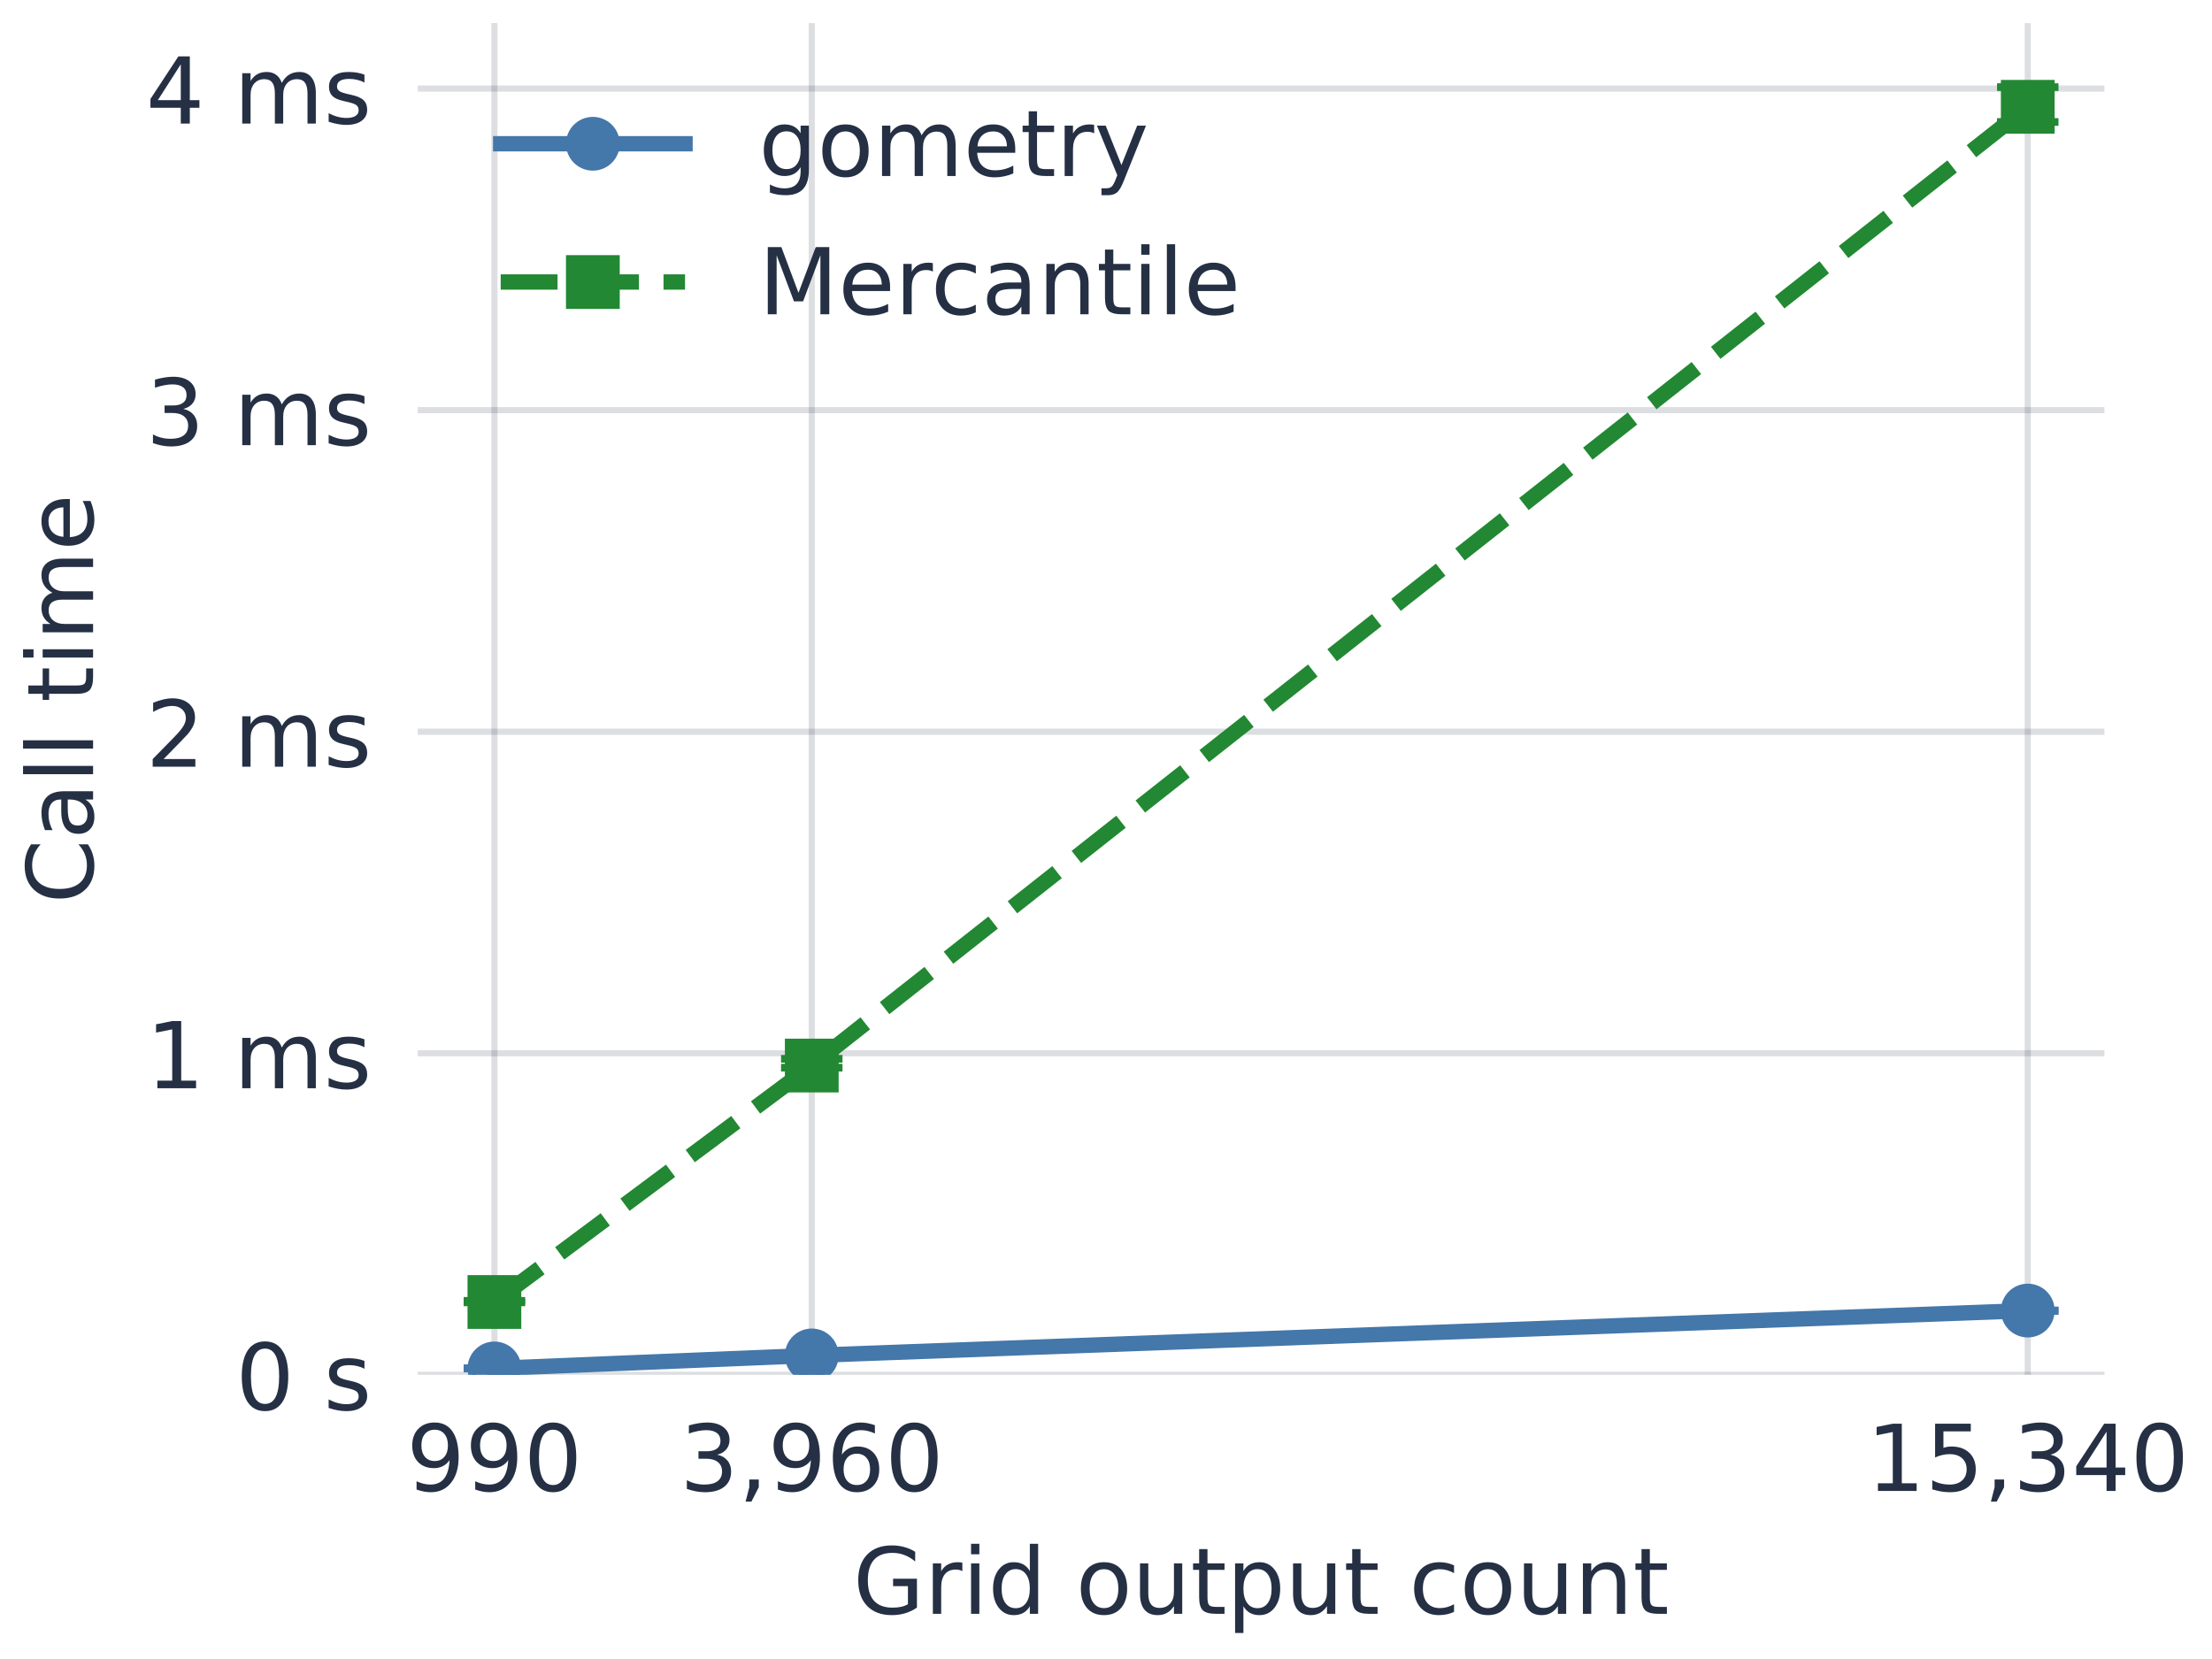
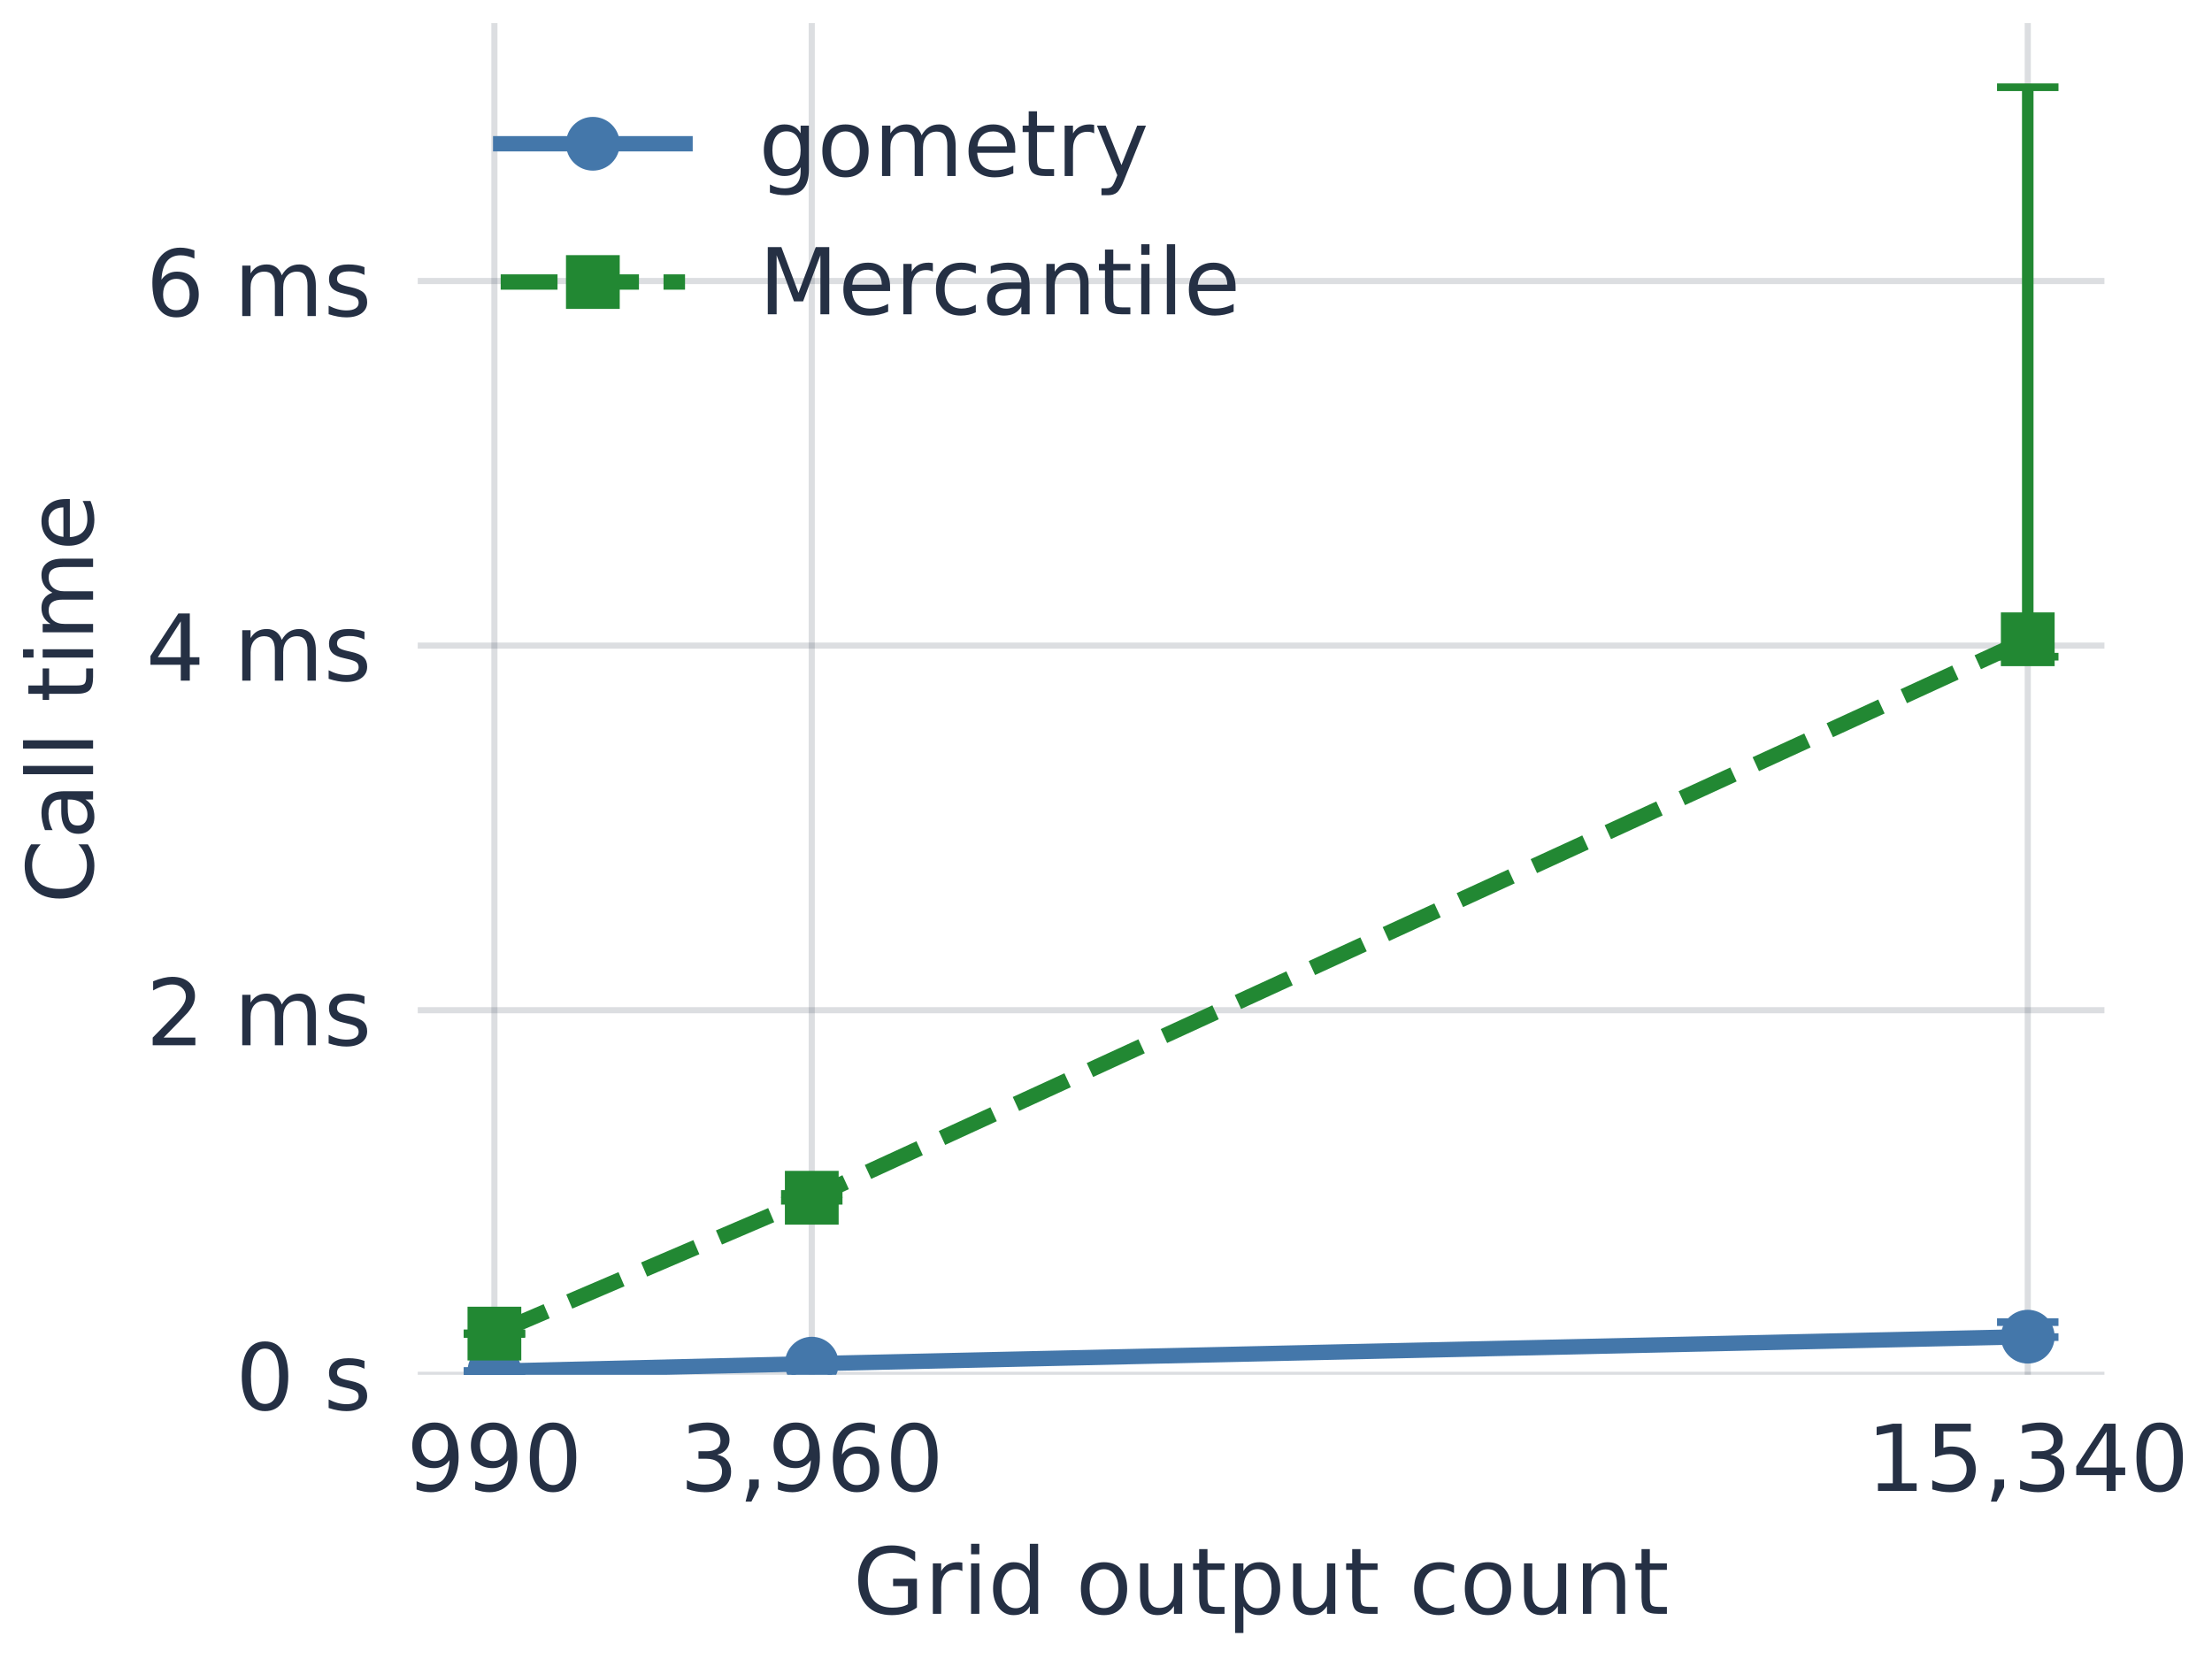
<svg xmlns="http://www.w3.org/2000/svg" xmlns:xlink="http://www.w3.org/1999/xlink" width="288pt" height="216pt" viewBox="0 0 288 216" version="1.1">
  <defs>
    <style type="text/css">*{stroke-linejoin: round; stroke-linecap: butt}</style>
  </defs>
  <g id="figure_1">
    <g id="patch_1">
      <path d="M 0 216 L 288 216 L 288 0 L 0 0 L 0 216 z " style="fill: none" />
    </g>
    <g id="axes_1">
      <g id="patch_2">
        <path d="M 54.39 178.999 L 273.995 178.999 L 273.995 3 L 54.39 3 L 54.39 178.999 z " style="fill: none" />
      </g>
      <g id="matplotlib.axis_1">
        <g id="xtick_1">
          <g id="line2d_1">
            <path d="M 64.372 178.999 L 64.372 3 " clip-path="url(#p5caec38085)" style="fill: none; stroke: #253044; stroke-opacity: 0.16; stroke-width: 0.8; stroke-linecap: square" />
          </g>
          <g id="line2d_2" />
          <g id="text_1">
            <g style="fill: #253044" transform="translate(52.91945 194.116) scale(0.12 -0.12)">
              <defs>
                <path id="DejaVuSans-1c" d="M 703 97 L 703 672 Q 941 559 1184 500 Q 1428 441 1663 441 Q 2288 441 2617 861 Q 2947 1281 2994 2138 Q 2813 1869 2534 1725 Q 2256 1581 1919 1581 Q 1219 1581 811 2004 Q 403 2428 403 3163 Q 403 3881 828 4315 Q 1253 4750 1959 4750 Q 2769 4750 3195 4129 Q 3622 3509 3622 2328 Q 3622 1225 3098 567 Q 2575 -91 1691 -91 Q 1453 -91 1209 -44 Q 966 3 703 97 z M 1959 2075 Q 2384 2075 2632 2365 Q 2881 2656 2881 3163 Q 2881 3666 2632 3958 Q 2384 4250 1959 4250 Q 1534 4250 1286 3958 Q 1038 3666 1038 3163 Q 1038 2656 1286 2365 Q 1534 2075 1959 2075 z " transform="scale(0.015625)" />
                <path id="DejaVuSans-13" d="M 2034 4250 Q 1547 4250 1301 3770 Q 1056 3291 1056 2328 Q 1056 1369 1301 889 Q 1547 409 2034 409 Q 2525 409 2770 889 Q 3016 1369 3016 2328 Q 3016 3291 2770 3770 Q 2525 4250 2034 4250 z M 2034 4750 Q 2819 4750 3233 4129 Q 3647 3509 3647 2328 Q 3647 1150 3233 529 Q 2819 -91 2034 -91 Q 1250 -91 836 529 Q 422 1150 422 2328 Q 422 3509 836 4129 Q 1250 4750 2034 4750 z " transform="scale(0.015625)" />
              </defs>
              <use xlink:href="#DejaVuSans-1c" />
              <use xlink:href="#DejaVuSans-1c" transform="translate(63.625 0)" />
              <use xlink:href="#DejaVuSans-13" transform="translate(127.25 0)" />
            </g>
          </g>
        </g>
        <g id="xtick_2">
          <g id="line2d_3">
            <path d="M 105.691 178.999 L 105.691 3 " clip-path="url(#p5caec38085)" style="fill: none; stroke: #253044; stroke-opacity: 0.16; stroke-width: 0.8; stroke-linecap: square" />
          </g>
          <g id="line2d_4" />
          <g id="text_2">
            <g style="fill: #253044" transform="translate(88.51441 194.116) scale(0.12 -0.12)">
              <defs>
                <path id="DejaVuSans-16" d="M 2597 2516 Q 3050 2419 3304 2112 Q 3559 1806 3559 1356 Q 3559 666 3084 287 Q 2609 -91 1734 -91 Q 1441 -91 1130 -33 Q 819 25 488 141 L 488 750 Q 750 597 1062 519 Q 1375 441 1716 441 Q 2309 441 2620 675 Q 2931 909 2931 1356 Q 2931 1769 2642 2001 Q 2353 2234 1838 2234 L 1294 2234 L 1294 2753 L 1863 2753 Q 2328 2753 2575 2939 Q 2822 3125 2822 3475 Q 2822 3834 2567 4026 Q 2313 4219 1838 4219 Q 1578 4219 1281 4162 Q 984 4106 628 3988 L 628 4550 Q 988 4650 1302 4700 Q 1616 4750 1894 4750 Q 2613 4750 3031 4423 Q 3450 4097 3450 3541 Q 3450 3153 3228 2886 Q 3006 2619 2597 2516 z " transform="scale(0.015625)" />
                <path id="DejaVuSans-f" d="M 750 794 L 1409 794 L 1409 256 L 897 -744 L 494 -744 L 750 256 L 750 794 z " transform="scale(0.015625)" />
                <path id="DejaVuSans-19" d="M 2113 2584 Q 1688 2584 1439 2293 Q 1191 2003 1191 1497 Q 1191 994 1439 701 Q 1688 409 2113 409 Q 2538 409 2786 701 Q 3034 994 3034 1497 Q 3034 2003 2786 2293 Q 2538 2584 2113 2584 z M 3366 4563 L 3366 3988 Q 3128 4100 2886 4159 Q 2644 4219 2406 4219 Q 1781 4219 1451 3797 Q 1122 3375 1075 2522 Q 1259 2794 1537 2939 Q 1816 3084 2150 3084 Q 2853 3084 3261 2657 Q 3669 2231 3669 1497 Q 3669 778 3244 343 Q 2819 -91 2113 -91 Q 1303 -91 875 529 Q 447 1150 447 2328 Q 447 3434 972 4092 Q 1497 4750 2381 4750 Q 2619 4750 2861 4703 Q 3103 4656 3366 4563 z " transform="scale(0.015625)" />
              </defs>
              <use xlink:href="#DejaVuSans-16" />
              <use xlink:href="#DejaVuSans-f" transform="translate(63.625 0)" />
              <use xlink:href="#DejaVuSans-1c" transform="translate(95.40625 0)" />
              <use xlink:href="#DejaVuSans-19" transform="translate(159.0312 0)" />
              <use xlink:href="#DejaVuSans-13" transform="translate(222.6562 0)" />
            </g>
          </g>
        </g>
        <g id="xtick_3">
          <g id="line2d_5">
            <path d="M 264.012 178.999 L 264.012 3 " clip-path="url(#p5caec38085)" style="fill: none; stroke: #253044; stroke-opacity: 0.16; stroke-width: 0.8; stroke-linecap: square" />
          </g>
          <g id="line2d_6" />
          <g id="text_3">
            <g style="fill: #253044" transform="translate(243.0181 194.116) scale(0.12 -0.12)">
              <defs>
                <path id="DejaVuSans-14" d="M 794 531 L 1825 531 L 1825 4091 L 703 3866 L 703 4441 L 1819 4666 L 2450 4666 L 2450 531 L 3481 531 L 3481 0 L 794 0 L 794 531 z " transform="scale(0.015625)" />
                <path id="DejaVuSans-18" d="M 691 4666 L 3169 4666 L 3169 4134 L 1269 4134 L 1269 2991 Q 1406 3038 1543 3061 Q 1681 3084 1819 3084 Q 2600 3084 3056 2656 Q 3513 2228 3513 1497 Q 3513 744 3044 326 Q 2575 -91 1722 -91 Q 1428 -91 1123 -41 Q 819 9 494 109 L 494 744 Q 775 591 1075 516 Q 1375 441 1709 441 Q 2250 441 2565 725 Q 2881 1009 2881 1497 Q 2881 1984 2565 2268 Q 2250 2553 1709 2553 Q 1456 2553 1204 2497 Q 953 2441 691 2322 L 691 4666 z " transform="scale(0.015625)" />
                <path id="DejaVuSans-17" d="M 2419 4116 L 825 1625 L 2419 1625 L 2419 4116 z M 2253 4666 L 3047 4666 L 3047 1625 L 3713 1625 L 3713 1100 L 3047 1100 L 3047 0 L 2419 0 L 2419 1100 L 313 1100 L 313 1709 L 2253 4666 z " transform="scale(0.015625)" />
              </defs>
              <use xlink:href="#DejaVuSans-14" />
              <use xlink:href="#DejaVuSans-18" transform="translate(63.625 0)" />
              <use xlink:href="#DejaVuSans-f" transform="translate(127.25 0)" />
              <use xlink:href="#DejaVuSans-16" transform="translate(159.0312 0)" />
              <use xlink:href="#DejaVuSans-17" transform="translate(222.6562 0)" />
              <use xlink:href="#DejaVuSans-13" transform="translate(286.2812 0)" />
            </g>
          </g>
        </g>
        <g id="text_4">
          <g style="fill: #253044" transform="translate(111.0697 210.1169) scale(0.12 -0.12)">
            <defs>
              <path id="DejaVuSans-2a" d="M 3809 666 L 3809 1919 L 2778 1919 L 2778 2438 L 4434 2438 L 4434 434 Q 4069 175 3628 42 Q 3188 -91 2688 -91 Q 1594 -91 976 548 Q 359 1188 359 2328 Q 359 3472 976 4111 Q 1594 4750 2688 4750 Q 3144 4750 3555 4637 Q 3966 4525 4313 4306 L 4313 3634 Q 3963 3931 3569 4081 Q 3175 4231 2741 4231 Q 1884 4231 1454 3753 Q 1025 3275 1025 2328 Q 1025 1384 1454 906 Q 1884 428 2741 428 Q 3075 428 3337 486 Q 3600 544 3809 666 z " transform="scale(0.015625)" />
              <path id="DejaVuSans-55" d="M 2631 2963 Q 2534 3019 2420 3045 Q 2306 3072 2169 3072 Q 1681 3072 1420 2755 Q 1159 2438 1159 1844 L 1159 0 L 581 0 L 581 3500 L 1159 3500 L 1159 2956 Q 1341 3275 1631 3429 Q 1922 3584 2338 3584 Q 2397 3584 2469 3576 Q 2541 3569 2628 3553 L 2631 2963 z " transform="scale(0.015625)" />
              <path id="DejaVuSans-4c" d="M 603 3500 L 1178 3500 L 1178 0 L 603 0 L 603 3500 z M 603 4863 L 1178 4863 L 1178 4134 L 603 4134 L 603 4863 z " transform="scale(0.015625)" />
              <path id="DejaVuSans-47" d="M 2906 2969 L 2906 4863 L 3481 4863 L 3481 0 L 2906 0 L 2906 525 Q 2725 213 2448 61 Q 2172 -91 1784 -91 Q 1150 -91 751 415 Q 353 922 353 1747 Q 353 2572 751 3078 Q 1150 3584 1784 3584 Q 2172 3584 2448 3432 Q 2725 3281 2906 2969 z M 947 1747 Q 947 1113 1208 752 Q 1469 391 1925 391 Q 2381 391 2643 752 Q 2906 1113 2906 1747 Q 2906 2381 2643 2742 Q 2381 3103 1925 3103 Q 1469 3103 1208 2742 Q 947 2381 947 1747 z " transform="scale(0.015625)" />
              <path id="DejaVuSans-3" transform="scale(0.015625)" />
              <path id="DejaVuSans-52" d="M 1959 3097 Q 1497 3097 1228 2736 Q 959 2375 959 1747 Q 959 1119 1226 758 Q 1494 397 1959 397 Q 2419 397 2687 759 Q 2956 1122 2956 1747 Q 2956 2369 2687 2733 Q 2419 3097 1959 3097 z M 1959 3584 Q 2709 3584 3137 3096 Q 3566 2609 3566 1747 Q 3566 888 3137 398 Q 2709 -91 1959 -91 Q 1206 -91 779 398 Q 353 888 353 1747 Q 353 2609 779 3096 Q 1206 3584 1959 3584 z " transform="scale(0.015625)" />
              <path id="DejaVuSans-58" d="M 544 1381 L 544 3500 L 1119 3500 L 1119 1403 Q 1119 906 1312 657 Q 1506 409 1894 409 Q 2359 409 2629 706 Q 2900 1003 2900 1516 L 2900 3500 L 3475 3500 L 3475 0 L 2900 0 L 2900 538 Q 2691 219 2414 64 Q 2138 -91 1772 -91 Q 1169 -91 856 284 Q 544 659 544 1381 z M 1991 3584 L 1991 3584 z " transform="scale(0.015625)" />
              <path id="DejaVuSans-57" d="M 1172 4494 L 1172 3500 L 2356 3500 L 2356 3053 L 1172 3053 L 1172 1153 Q 1172 725 1289 603 Q 1406 481 1766 481 L 2356 481 L 2356 0 L 1766 0 Q 1100 0 847 248 Q 594 497 594 1153 L 594 3053 L 172 3053 L 172 3500 L 594 3500 L 594 4494 L 1172 4494 z " transform="scale(0.015625)" />
              <path id="DejaVuSans-53" d="M 1159 525 L 1159 -1331 L 581 -1331 L 581 3500 L 1159 3500 L 1159 2969 Q 1341 3281 1617 3432 Q 1894 3584 2278 3584 Q 2916 3584 3314 3078 Q 3713 2572 3713 1747 Q 3713 922 3314 415 Q 2916 -91 2278 -91 Q 1894 -91 1617 61 Q 1341 213 1159 525 z M 3116 1747 Q 3116 2381 2855 2742 Q 2594 3103 2138 3103 Q 1681 3103 1420 2742 Q 1159 2381 1159 1747 Q 1159 1113 1420 752 Q 1681 391 2138 391 Q 2594 391 2855 752 Q 3116 1113 3116 1747 z " transform="scale(0.015625)" />
              <path id="DejaVuSans-46" d="M 3122 3366 L 3122 2828 Q 2878 2963 2633 3030 Q 2388 3097 2138 3097 Q 1578 3097 1268 2742 Q 959 2388 959 1747 Q 959 1106 1268 751 Q 1578 397 2138 397 Q 2388 397 2633 464 Q 2878 531 3122 666 L 3122 134 Q 2881 22 2623 -34 Q 2366 -91 2075 -91 Q 1284 -91 818 406 Q 353 903 353 1747 Q 353 2603 823 3093 Q 1294 3584 2113 3584 Q 2378 3584 2631 3529 Q 2884 3475 3122 3366 z " transform="scale(0.015625)" />
              <path id="DejaVuSans-51" d="M 3513 2113 L 3513 0 L 2938 0 L 2938 2094 Q 2938 2591 2744 2837 Q 2550 3084 2163 3084 Q 1697 3084 1428 2787 Q 1159 2491 1159 1978 L 1159 0 L 581 0 L 581 3500 L 1159 3500 L 1159 2956 Q 1366 3272 1645 3428 Q 1925 3584 2291 3584 Q 2894 3584 3203 3211 Q 3513 2838 3513 2113 z " transform="scale(0.015625)" />
            </defs>
            <use xlink:href="#DejaVuSans-2a" />
            <use xlink:href="#DejaVuSans-55" transform="translate(77.48438 0)" />
            <use xlink:href="#DejaVuSans-4c" transform="translate(118.5938 0)" />
            <use xlink:href="#DejaVuSans-47" transform="translate(146.375 0)" />
            <use xlink:href="#DejaVuSans-3" transform="translate(209.8594 0)" />
            <use xlink:href="#DejaVuSans-52" transform="translate(241.6406 0)" />
            <use xlink:href="#DejaVuSans-58" transform="translate(302.8281 0)" />
            <use xlink:href="#DejaVuSans-57" transform="translate(366.2031 0)" />
            <use xlink:href="#DejaVuSans-53" transform="translate(405.4062 0)" />
            <use xlink:href="#DejaVuSans-58" transform="translate(468.8906 0)" />
            <use xlink:href="#DejaVuSans-57" transform="translate(532.2656 0)" />
            <use xlink:href="#DejaVuSans-3" transform="translate(571.4688 0)" />
            <use xlink:href="#DejaVuSans-46" transform="translate(603.25 0)" />
            <use xlink:href="#DejaVuSans-52" transform="translate(658.2344 0)" />
            <use xlink:href="#DejaVuSans-58" transform="translate(719.4219 0)" />
            <use xlink:href="#DejaVuSans-51" transform="translate(782.7969 0)" />
            <use xlink:href="#DejaVuSans-57" transform="translate(846.1719 0)" />
          </g>
        </g>
      </g>
      <g id="matplotlib.axis_2">
        <g id="ytick_1">
          <g id="line2d_7">
            <path d="M 54.39 178.999 L 273.995 178.999 " clip-path="url(#p5caec38085)" style="fill: none; stroke: #253044; stroke-opacity: 0.16; stroke-width: 0.8; stroke-linecap: square" />
          </g>
          <g id="line2d_8" />
          <g id="text_5">
            <g style="fill: #253044" transform="translate(30.68993 183.5574) scale(0.12 -0.12)">
              <defs>
                <path id="DejaVuSans-56" d="M 2834 3397 L 2834 2853 Q 2591 2978 2328 3040 Q 2066 3103 1784 3103 Q 1356 3103 1142 2972 Q 928 2841 928 2578 Q 928 2378 1081 2264 Q 1234 2150 1697 2047 L 1894 2003 Q 2506 1872 2764 1633 Q 3022 1394 3022 966 Q 3022 478 2636 193 Q 2250 -91 1575 -91 Q 1294 -91 989 -36 Q 684 19 347 128 L 347 722 Q 666 556 975 473 Q 1284 391 1588 391 Q 1994 391 2212 530 Q 2431 669 2431 922 Q 2431 1156 2273 1281 Q 2116 1406 1581 1522 L 1381 1569 Q 847 1681 609 1914 Q 372 2147 372 2553 Q 372 3047 722 3315 Q 1072 3584 1716 3584 Q 2034 3584 2315 3537 Q 2597 3491 2834 3397 z " transform="scale(0.015625)" />
              </defs>
              <use xlink:href="#DejaVuSans-13" />
              <use xlink:href="#DejaVuSans-3" transform="translate(63.625 0)" />
              <use xlink:href="#DejaVuSans-56" transform="translate(95.40625 0)" />
            </g>
          </g>
        </g>
        <g id="ytick_2">
          <g id="line2d_9">
-             <path d="M 54.39 137.132 L 273.995 137.132 " clip-path="url(#p5caec38085)" style="fill: none; stroke: #253044; stroke-opacity: 0.16; stroke-width: 0.8; stroke-linecap: square" />
+             <path d="M 54.39 131.529 L 273.995 131.529 " clip-path="url(#p5caec38085)" style="fill: none; stroke: #253044; stroke-opacity: 0.16; stroke-width: 0.8; stroke-linecap: square" />
          </g>
          <g id="line2d_10" />
          <g id="text_6">
-             <g style="fill: #253044" transform="translate(19.00118 141.6908) scale(0.12 -0.12)">
-               <defs>
+             <g style="fill: #253044" transform="translate(19.00118 136.088) scale(0.12 -0.12)">
+               <defs>
+                 <path id="DejaVuSans-15" d="M 1228 531 L 3431 531 L 3431 0 L 469 0 L 469 531 Q 828 903 1448 1529 Q 2069 2156 2228 2338 Q 2531 2678 2651 2914 Q 2772 3150 2772 3378 Q 2772 3750 2511 3984 Q 2250 4219 1831 4219 Q 1534 4219 1204 4116 Q 875 4013 500 3803 L 500 4441 Q 881 4594 1212 4672 Q 1544 4750 1819 4750 Q 2544 4750 2975 4387 Q 3406 4025 3406 3419 Q 3406 3131 3298 2873 Q 3191 2616 2906 2266 Q 2828 2175 2409 1742 Q 1991 1309 1228 531 z " transform="scale(0.015625)" />
                <path id="DejaVuSans-50" d="M 3328 2828 Q 3544 3216 3844 3400 Q 4144 3584 4550 3584 Q 5097 3584 5394 3201 Q 5691 2819 5691 2113 L 5691 0 L 5113 0 L 5113 2094 Q 5113 2597 4934 2840 Q 4756 3084 4391 3084 Q 3944 3084 3684 2787 Q 3425 2491 3425 1978 L 3425 0 L 2847 0 L 2847 2094 Q 2847 2600 2669 2842 Q 2491 3084 2119 3084 Q 1678 3084 1418 2786 Q 1159 2488 1159 1978 L 1159 0 L 581 0 L 581 3500 L 1159 3500 L 1159 2956 Q 1356 3278 1631 3431 Q 1906 3584 2284 3584 Q 2666 3584 2933 3390 Q 3200 3197 3328 2828 z " transform="scale(0.015625)" />
-               </defs>
-               <use xlink:href="#DejaVuSans-14" />
-               <use xlink:href="#DejaVuSans-3" transform="translate(63.625 0)" />
-               <use xlink:href="#DejaVuSans-50" transform="translate(95.40625 0)" />
-               <use xlink:href="#DejaVuSans-56" transform="translate(192.8125 0)" />
-             </g>
-           </g>
-         </g>
-         <g id="ytick_3">
-           <g id="line2d_11">
-             <path d="M 54.39 95.266 L 273.995 95.266 " clip-path="url(#p5caec38085)" style="fill: none; stroke: #253044; stroke-opacity: 0.16; stroke-width: 0.8; stroke-linecap: square" />
-           </g>
-           <g id="line2d_12" />
-           <g id="text_7">
-             <g style="fill: #253044" transform="translate(19.00118 99.82419) scale(0.12 -0.12)">
-               <defs>
-                 <path id="DejaVuSans-15" d="M 1228 531 L 3431 531 L 3431 0 L 469 0 L 469 531 Q 828 903 1448 1529 Q 2069 2156 2228 2338 Q 2531 2678 2651 2914 Q 2772 3150 2772 3378 Q 2772 3750 2511 3984 Q 2250 4219 1831 4219 Q 1534 4219 1204 4116 Q 875 4013 500 3803 L 500 4441 Q 881 4594 1212 4672 Q 1544 4750 1819 4750 Q 2544 4750 2975 4387 Q 3406 4025 3406 3419 Q 3406 3131 3298 2873 Q 3191 2616 2906 2266 Q 2828 2175 2409 1742 Q 1991 1309 1228 531 z " transform="scale(0.015625)" />
              </defs>
              <use xlink:href="#DejaVuSans-15" />
              <use xlink:href="#DejaVuSans-3" transform="translate(63.625 0)" />
              <use xlink:href="#DejaVuSans-50" transform="translate(95.40625 0)" />
              <use xlink:href="#DejaVuSans-56" transform="translate(192.8125 0)" />
            </g>
          </g>
        </g>
-         <g id="ytick_4">
-           <g id="line2d_13">
-             <path d="M 54.39 53.399 L 273.995 53.399 " clip-path="url(#p5caec38085)" style="fill: none; stroke: #253044; stroke-opacity: 0.16; stroke-width: 0.8; stroke-linecap: square" />
-           </g>
-           <g id="line2d_14" />
-           <g id="text_8">
-             <g style="fill: #253044" transform="translate(19.00118 57.95758) scale(0.12 -0.12)">
-               <use xlink:href="#DejaVuSans-16" />
-               <use xlink:href="#DejaVuSans-3" transform="translate(63.625 0)" />
-               <use xlink:href="#DejaVuSans-50" transform="translate(95.40625 0)" />
-               <use xlink:href="#DejaVuSans-56" transform="translate(192.8125 0)" />
-             </g>
-           </g>
-         </g>
-         <g id="ytick_5">
-           <g id="line2d_15">
-             <path d="M 54.39 11.532 L 273.995 11.532 " clip-path="url(#p5caec38085)" style="fill: none; stroke: #253044; stroke-opacity: 0.16; stroke-width: 0.8; stroke-linecap: square" />
-           </g>
-           <g id="line2d_16" />
-           <g id="text_9">
-             <g style="fill: #253044" transform="translate(19.00118 16.09097) scale(0.12 -0.12)">
+         <g id="ytick_3">
+           <g id="line2d_11">
+             <path d="M 54.39 84.06 L 273.995 84.06 " clip-path="url(#p5caec38085)" style="fill: none; stroke: #253044; stroke-opacity: 0.16; stroke-width: 0.8; stroke-linecap: square" />
+           </g>
+           <g id="line2d_12" />
+           <g id="text_7">
+             <g style="fill: #253044" transform="translate(19.00118 88.61861) scale(0.12 -0.12)">
              <use xlink:href="#DejaVuSans-17" />
              <use xlink:href="#DejaVuSans-3" transform="translate(63.625 0)" />
              <use xlink:href="#DejaVuSans-50" transform="translate(95.40625 0)" />
              <use xlink:href="#DejaVuSans-56" transform="translate(192.8125 0)" />
            </g>
          </g>
        </g>
-         <g id="text_10">
+         <g id="ytick_4">
+           <g id="line2d_13">
+             <path d="M 54.39 36.591 L 273.995 36.591 " clip-path="url(#p5caec38085)" style="fill: none; stroke: #253044; stroke-opacity: 0.16; stroke-width: 0.8; stroke-linecap: square" />
+           </g>
+           <g id="line2d_14" />
+           <g id="text_8">
+             <g style="fill: #253044" transform="translate(19.00118 41.14921) scale(0.12 -0.12)">
+               <use xlink:href="#DejaVuSans-19" />
+               <use xlink:href="#DejaVuSans-3" transform="translate(63.625 0)" />
+               <use xlink:href="#DejaVuSans-50" transform="translate(95.40625 0)" />
+               <use xlink:href="#DejaVuSans-56" transform="translate(192.8125 0)" />
+             </g>
+           </g>
+         </g>
+         <g id="text_9">
          <g style="fill: #253044" transform="translate(12.11837 117.662) rotate(-90) scale(0.12 -0.12)">
            <defs>
              <path id="DejaVuSans-26" d="M 4122 4306 L 4122 3641 Q 3803 3938 3442 4084 Q 3081 4231 2675 4231 Q 1875 4231 1450 3742 Q 1025 3253 1025 2328 Q 1025 1406 1450 917 Q 1875 428 2675 428 Q 3081 428 3442 575 Q 3803 722 4122 1019 L 4122 359 Q 3791 134 3420 21 Q 3050 -91 2638 -91 Q 1578 -91 968 557 Q 359 1206 359 2328 Q 359 3453 968 4101 Q 1578 4750 2638 4750 Q 3056 4750 3426 4639 Q 3797 4528 4122 4306 z " transform="scale(0.015625)" />
              <path id="DejaVuSans-44" d="M 2194 1759 Q 1497 1759 1228 1600 Q 959 1441 959 1056 Q 959 750 1161 570 Q 1363 391 1709 391 Q 2188 391 2477 730 Q 2766 1069 2766 1631 L 2766 1759 L 2194 1759 z M 3341 1997 L 3341 0 L 2766 0 L 2766 531 Q 2569 213 2275 61 Q 1981 -91 1556 -91 Q 1019 -91 701 211 Q 384 513 384 1019 Q 384 1609 779 1909 Q 1175 2209 1959 2209 L 2766 2209 L 2766 2266 Q 2766 2663 2505 2880 Q 2244 3097 1772 3097 Q 1472 3097 1187 3025 Q 903 2953 641 2809 L 641 3341 Q 956 3463 1253 3523 Q 1550 3584 1831 3584 Q 2591 3584 2966 3190 Q 3341 2797 3341 1997 z " transform="scale(0.015625)" />
              <path id="DejaVuSans-4f" d="M 603 4863 L 1178 4863 L 1178 0 L 603 0 L 603 4863 z " transform="scale(0.015625)" />
              <path id="DejaVuSans-48" d="M 3597 1894 L 3597 1613 L 953 1613 Q 991 1019 1311 708 Q 1631 397 2203 397 Q 2534 397 2845 478 Q 3156 559 3463 722 L 3463 178 Q 3153 47 2828 -22 Q 2503 -91 2169 -91 Q 1331 -91 842 396 Q 353 884 353 1716 Q 353 2575 817 3079 Q 1281 3584 2069 3584 Q 2775 3584 3186 3129 Q 3597 2675 3597 1894 z M 3022 2063 Q 3016 2534 2758 2815 Q 2500 3097 2075 3097 Q 1594 3097 1305 2825 Q 1016 2553 972 2059 L 3022 2063 z " transform="scale(0.015625)" />
            </defs>
            <use xlink:href="#DejaVuSans-26" />
            <use xlink:href="#DejaVuSans-44" transform="translate(69.82812 0)" />
            <use xlink:href="#DejaVuSans-4f" transform="translate(131.1094 0)" />
            <use xlink:href="#DejaVuSans-4f" transform="translate(158.8906 0)" />
            <use xlink:href="#DejaVuSans-3" transform="translate(186.6719 0)" />
            <use xlink:href="#DejaVuSans-57" transform="translate(218.4531 0)" />
            <use xlink:href="#DejaVuSans-4c" transform="translate(257.6562 0)" />
            <use xlink:href="#DejaVuSans-50" transform="translate(285.4375 0)" />
            <use xlink:href="#DejaVuSans-48" transform="translate(382.8438 0)" />
          </g>
        </g>
      </g>
-       <g id="line2d_17">
-         <path d="M 64.372 178.169 L 105.691 176.474 L 264.012 170.634 " clip-path="url(#p5caec38085)" style="fill: none; stroke: #4477aa; stroke-width: 2; stroke-linecap: square" />
+       <g id="line2d_15">
+         <path d="M 64.372 178.527 L 105.691 177.547 L 264.012 174.034 " clip-path="url(#p5caec38085)" style="fill: none; stroke: #4477aa; stroke-width: 2; stroke-linecap: square" />
        <defs>
          <path id="m4e5c353c37" d="M 0 3 C 0.796 3 1.559 2.684 2.121 2.121 C 2.684 1.559 3 0.796 3 0 C 3 -0.796 2.684 -1.559 2.121 -2.121 C 1.559 -2.684 0.796 -3 0 -3 C -0.796 -3 -1.559 -2.684 -2.121 -2.121 C -2.684 -1.559 -3 -0.796 -3 0 C -3 0.796 -2.684 1.559 -2.121 2.121 C -1.559 2.684 -0.796 3 0 3 z " style="stroke: #4477aa" />
        </defs>
        <g clip-path="url(#p5caec38085)">
-           <use xlink:href="#m4e5c353c37" x="64.372" y="178.169" style="fill: #4477aa; stroke: #4477aa" />
-           <use xlink:href="#m4e5c353c37" x="105.691" y="176.474" style="fill: #4477aa; stroke: #4477aa" />
-           <use xlink:href="#m4e5c353c37" x="264.012" y="170.634" style="fill: #4477aa; stroke: #4477aa" />
-         </g>
-       </g>
-       <g id="line2d_18">
-         <path d="M 64.372 169.52 L 105.691 138.733 L 264.012 13.906 " clip-path="url(#p5caec38085)" style="fill: none; stroke-dasharray: 7.4,3.2; stroke-dashoffset: 0; stroke: #228833; stroke-width: 2" />
+           <use xlink:href="#m4e5c353c37" x="64.372" y="178.527" style="fill: #4477aa; stroke: #4477aa" />
+           <use xlink:href="#m4e5c353c37" x="105.691" y="177.547" style="fill: #4477aa; stroke: #4477aa" />
+           <use xlink:href="#m4e5c353c37" x="264.012" y="174.034" style="fill: #4477aa; stroke: #4477aa" />
+         </g>
+       </g>
+       <g id="line2d_16">
+         <path d="M 64.372 173.633 L 105.691 155.946 L 264.012 83.233 " clip-path="url(#p5caec38085)" style="fill: none; stroke-dasharray: 7.4,3.2; stroke-dashoffset: 0; stroke: #228833; stroke-width: 2" />
        <defs>
          <path id="m59efee9241" d="M -3 3 L 3 3 L 3 -3 L -3 -3 z " style="stroke: #228833; stroke-linejoin: miter" />
        </defs>
        <g clip-path="url(#p5caec38085)">
-           <use xlink:href="#m59efee9241" x="64.372" y="169.52" style="fill: #228833; stroke: #228833; stroke-linejoin: miter" />
-           <use xlink:href="#m59efee9241" x="105.691" y="138.733" style="fill: #228833; stroke: #228833; stroke-linejoin: miter" />
-           <use xlink:href="#m59efee9241" x="264.012" y="13.906" style="fill: #228833; stroke: #228833; stroke-linejoin: miter" />
+           <use xlink:href="#m59efee9241" x="64.372" y="173.633" style="fill: #228833; stroke: #228833; stroke-linejoin: miter" />
+           <use xlink:href="#m59efee9241" x="105.691" y="155.946" style="fill: #228833; stroke: #228833; stroke-linejoin: miter" />
+           <use xlink:href="#m59efee9241" x="264.012" y="83.233" style="fill: #228833; stroke: #228833; stroke-linejoin: miter" />
        </g>
      </g>
      <g id="LineCollection_1">
-         <path d="M 64.372 178.171 L 64.372 178.163 " clip-path="url(#p5caec38085)" style="fill: none; stroke: #4477aa; stroke-width: 1.5" />
-       </g>
-       <g id="line2d_19">
+         <path d="M 64.372 178.529 L 64.372 178.521 " clip-path="url(#p5caec38085)" style="fill: none; stroke: #4477aa; stroke-width: 1.5" />
+       </g>
+       <g id="line2d_17">
        <defs>
          <path id="m83a3b47bb3" d="M 4 0 L -4 -0 " style="stroke: #4477aa" />
        </defs>
        <g clip-path="url(#p5caec38085)">
-           <use xlink:href="#m83a3b47bb3" x="64.372" y="178.171" style="fill: #4477aa; stroke: #4477aa" />
+           <use xlink:href="#m83a3b47bb3" x="64.372" y="178.529" style="fill: #4477aa; stroke: #4477aa" />
+         </g>
+       </g>
+       <g id="line2d_18">
+         <g clip-path="url(#p5caec38085)">
+           <use xlink:href="#m83a3b47bb3" x="64.372" y="178.521" style="fill: #4477aa; stroke: #4477aa" />
+         </g>
+       </g>
+       <g id="LineCollection_2">
+         <path d="M 105.691 177.563 L 105.691 177.52 " clip-path="url(#p5caec38085)" style="fill: none; stroke: #4477aa; stroke-width: 1.5" />
+       </g>
+       <g id="line2d_19">
+         <g clip-path="url(#p5caec38085)">
+           <use xlink:href="#m83a3b47bb3" x="105.691" y="177.563" style="fill: #4477aa; stroke: #4477aa" />
        </g>
      </g>
      <g id="line2d_20">
        <g clip-path="url(#p5caec38085)">
-           <use xlink:href="#m83a3b47bb3" x="64.372" y="178.163" style="fill: #4477aa; stroke: #4477aa" />
-         </g>
-       </g>
-       <g id="LineCollection_2">
-         <path d="M 105.691 176.478 L 105.691 176.466 " clip-path="url(#p5caec38085)" style="fill: none; stroke: #4477aa; stroke-width: 1.5" />
+           <use xlink:href="#m83a3b47bb3" x="105.691" y="177.52" style="fill: #4477aa; stroke: #4477aa" />
+         </g>
+       </g>
+       <g id="LineCollection_3">
+         <path d="M 264.012 174.088 L 264.012 172.141 " clip-path="url(#p5caec38085)" style="fill: none; stroke: #4477aa; stroke-width: 1.5" />
      </g>
      <g id="line2d_21">
        <g clip-path="url(#p5caec38085)">
-           <use xlink:href="#m83a3b47bb3" x="105.691" y="176.478" style="fill: #4477aa; stroke: #4477aa" />
+           <use xlink:href="#m83a3b47bb3" x="264.012" y="174.088" style="fill: #4477aa; stroke: #4477aa" />
        </g>
      </g>
      <g id="line2d_22">
        <g clip-path="url(#p5caec38085)">
-           <use xlink:href="#m83a3b47bb3" x="105.691" y="176.466" style="fill: #4477aa; stroke: #4477aa" />
-         </g>
-       </g>
-       <g id="LineCollection_3">
-         <path d="M 264.012 170.681 L 264.012 170.619 " clip-path="url(#p5caec38085)" style="fill: none; stroke: #4477aa; stroke-width: 1.5" />
+           <use xlink:href="#m83a3b47bb3" x="264.012" y="172.141" style="fill: #4477aa; stroke: #4477aa" />
+         </g>
+       </g>
+       <g id="LineCollection_4">
+         <path d="M 64.372 173.686 L 64.372 173.602 " clip-path="url(#p5caec38085)" style="fill: none; stroke: #228833; stroke-width: 1.5" />
      </g>
      <g id="line2d_23">
-         <g clip-path="url(#p5caec38085)">
-           <use xlink:href="#m83a3b47bb3" x="264.012" y="170.681" style="fill: #4477aa; stroke: #4477aa" />
-         </g>
-       </g>
-       <g id="line2d_24">
-         <g clip-path="url(#p5caec38085)">
-           <use xlink:href="#m83a3b47bb3" x="264.012" y="170.619" style="fill: #4477aa; stroke: #4477aa" />
-         </g>
-       </g>
-       <g id="LineCollection_4">
-         <path d="M 64.372 169.568 L 64.372 169.366 " clip-path="url(#p5caec38085)" style="fill: none; stroke: #228833; stroke-width: 1.5" />
-       </g>
-       <g id="line2d_25">
        <defs>
          <path id="mb35ccb0ca6" d="M 4 0 L -4 -0 " style="stroke: #228833" />
        </defs>
        <g clip-path="url(#p5caec38085)">
-           <use xlink:href="#mb35ccb0ca6" x="64.372" y="169.568" style="fill: #228833; stroke: #228833" />
+           <use xlink:href="#mb35ccb0ca6" x="64.372" y="173.686" style="fill: #228833; stroke: #228833" />
+         </g>
+       </g>
+       <g id="line2d_24">
+         <g clip-path="url(#p5caec38085)">
+           <use xlink:href="#mb35ccb0ca6" x="64.372" y="173.602" style="fill: #228833; stroke: #228833" />
+         </g>
+       </g>
+       <g id="LineCollection_5">
+         <path d="M 105.691 156.337 L 105.691 155.452 " clip-path="url(#p5caec38085)" style="fill: none; stroke: #228833; stroke-width: 1.5" />
+       </g>
+       <g id="line2d_25">
+         <g clip-path="url(#p5caec38085)">
+           <use xlink:href="#mb35ccb0ca6" x="105.691" y="156.337" style="fill: #228833; stroke: #228833" />
        </g>
      </g>
      <g id="line2d_26">
        <g clip-path="url(#p5caec38085)">
-           <use xlink:href="#mb35ccb0ca6" x="64.372" y="169.366" style="fill: #228833; stroke: #228833" />
-         </g>
-       </g>
-       <g id="LineCollection_5">
-         <path d="M 105.691 139.008 L 105.691 137.858 " clip-path="url(#p5caec38085)" style="fill: none; stroke: #228833; stroke-width: 1.5" />
+           <use xlink:href="#mb35ccb0ca6" x="105.691" y="155.452" style="fill: #228833; stroke: #228833" />
+         </g>
+       </g>
+       <g id="LineCollection_6">
+         <path d="M 264.012 85.501 L 264.012 11.359 " clip-path="url(#p5caec38085)" style="fill: none; stroke: #228833; stroke-width: 1.5" />
      </g>
      <g id="line2d_27">
        <g clip-path="url(#p5caec38085)">
-           <use xlink:href="#mb35ccb0ca6" x="105.691" y="139.008" style="fill: #228833; stroke: #228833" />
+           <use xlink:href="#mb35ccb0ca6" x="264.012" y="85.501" style="fill: #228833; stroke: #228833" />
        </g>
      </g>
      <g id="line2d_28">
        <g clip-path="url(#p5caec38085)">
-           <use xlink:href="#mb35ccb0ca6" x="105.691" y="137.858" style="fill: #228833; stroke: #228833" />
-         </g>
-       </g>
-       <g id="LineCollection_6">
-         <path d="M 264.012 15.883 L 264.012 11.342 " clip-path="url(#p5caec38085)" style="fill: none; stroke: #228833; stroke-width: 1.5" />
-       </g>
-       <g id="line2d_29">
-         <g clip-path="url(#p5caec38085)">
-           <use xlink:href="#mb35ccb0ca6" x="264.012" y="15.883" style="fill: #228833; stroke: #228833" />
-         </g>
-       </g>
-       <g id="line2d_30">
-         <g clip-path="url(#p5caec38085)">
-           <use xlink:href="#mb35ccb0ca6" x="264.012" y="11.342" style="fill: #228833; stroke: #228833" />
+           <use xlink:href="#mb35ccb0ca6" x="264.012" y="11.359" style="fill: #228833; stroke: #228833" />
        </g>
      </g>
      <g id="legend_1">
-         <g id="line2d_31">
+         <g id="line2d_29">
          <path d="M 65.19 18.718 L 77.19 18.718 L 89.19 18.718 " style="fill: none; stroke: #4477aa; stroke-width: 2; stroke-linecap: square" />
          <g>
            <use xlink:href="#m4e5c353c37" x="77.19" y="18.718" style="fill: #4477aa; stroke: #4477aa" />
          </g>
        </g>
-         <g id="text_11">
+         <g id="text_10">
          <g style="fill: #253044" transform="translate(98.78993 22.91837) scale(0.12 -0.12)">
            <defs>
              <path id="DejaVuSans-4a" d="M 2906 1791 Q 2906 2416 2648 2759 Q 2391 3103 1925 3103 Q 1463 3103 1205 2759 Q 947 2416 947 1791 Q 947 1169 1205 825 Q 1463 481 1925 481 Q 2391 481 2648 825 Q 2906 1169 2906 1791 z M 3481 434 Q 3481 -459 3084 -895 Q 2688 -1331 1869 -1331 Q 1566 -1331 1297 -1286 Q 1028 -1241 775 -1147 L 775 -588 Q 1028 -725 1275 -790 Q 1522 -856 1778 -856 Q 2344 -856 2625 -561 Q 2906 -266 2906 331 L 2906 616 Q 2728 306 2450 153 Q 2172 0 1784 0 Q 1141 0 747 490 Q 353 981 353 1791 Q 353 2603 747 3093 Q 1141 3584 1784 3584 Q 2172 3584 2450 3431 Q 2728 3278 2906 2969 L 2906 3500 L 3481 3500 L 3481 434 z " transform="scale(0.015625)" />
              <path id="DejaVuSans-5c" d="M 2059 -325 Q 1816 -950 1584 -1140 Q 1353 -1331 966 -1331 L 506 -1331 L 506 -850 L 844 -850 Q 1081 -850 1212 -737 Q 1344 -625 1503 -206 L 1606 56 L 191 3500 L 800 3500 L 1894 763 L 2988 3500 L 3597 3500 L 2059 -325 z " transform="scale(0.015625)" />
            </defs>
            <use xlink:href="#DejaVuSans-4a" />
            <use xlink:href="#DejaVuSans-52" transform="translate(63.48438 0)" />
            <use xlink:href="#DejaVuSans-50" transform="translate(124.6719 0)" />
            <use xlink:href="#DejaVuSans-48" transform="translate(222.0781 0)" />
            <use xlink:href="#DejaVuSans-57" transform="translate(283.6094 0)" />
            <use xlink:href="#DejaVuSans-55" transform="translate(322.8125 0)" />
            <use xlink:href="#DejaVuSans-5c" transform="translate(363.9219 0)" />
          </g>
        </g>
-         <g id="line2d_32">
+         <g id="line2d_30">
          <path d="M 65.19 36.719 L 77.19 36.719 L 89.19 36.719 " style="fill: none; stroke-dasharray: 7.4,3.2; stroke-dashoffset: 0; stroke: #228833; stroke-width: 2" />
          <g>
            <use xlink:href="#m59efee9241" x="77.19" y="36.719" style="fill: #228833; stroke: #228833; stroke-linejoin: miter" />
          </g>
        </g>
-         <g id="text_12">
+         <g id="text_11">
          <g style="fill: #253044" transform="translate(98.78993 40.9193) scale(0.12 -0.12)">
            <defs>
              <path id="DejaVuSans-30" d="M 628 4666 L 1569 4666 L 2759 1491 L 3956 4666 L 4897 4666 L 4897 0 L 4281 0 L 4281 4097 L 3078 897 L 2444 897 L 1241 4097 L 1241 0 L 628 0 L 628 4666 z " transform="scale(0.015625)" />
            </defs>
            <use xlink:href="#DejaVuSans-30" />
            <use xlink:href="#DejaVuSans-48" transform="translate(86.28125 0)" />
            <use xlink:href="#DejaVuSans-55" transform="translate(147.8125 0)" />
            <use xlink:href="#DejaVuSans-46" transform="translate(186.7188 0)" />
            <use xlink:href="#DejaVuSans-44" transform="translate(241.7031 0)" />
            <use xlink:href="#DejaVuSans-51" transform="translate(302.9844 0)" />
            <use xlink:href="#DejaVuSans-57" transform="translate(366.3594 0)" />
            <use xlink:href="#DejaVuSans-4c" transform="translate(405.5625 0)" />
            <use xlink:href="#DejaVuSans-4f" transform="translate(433.3438 0)" />
            <use xlink:href="#DejaVuSans-48" transform="translate(461.125 0)" />
          </g>
        </g>
      </g>
    </g>
  </g>
  <defs>
    <clipPath id="p5caec38085">
      <rect x="54.39" y="3" width="219.605" height="175.999" />
    </clipPath>
  </defs>
</svg>
